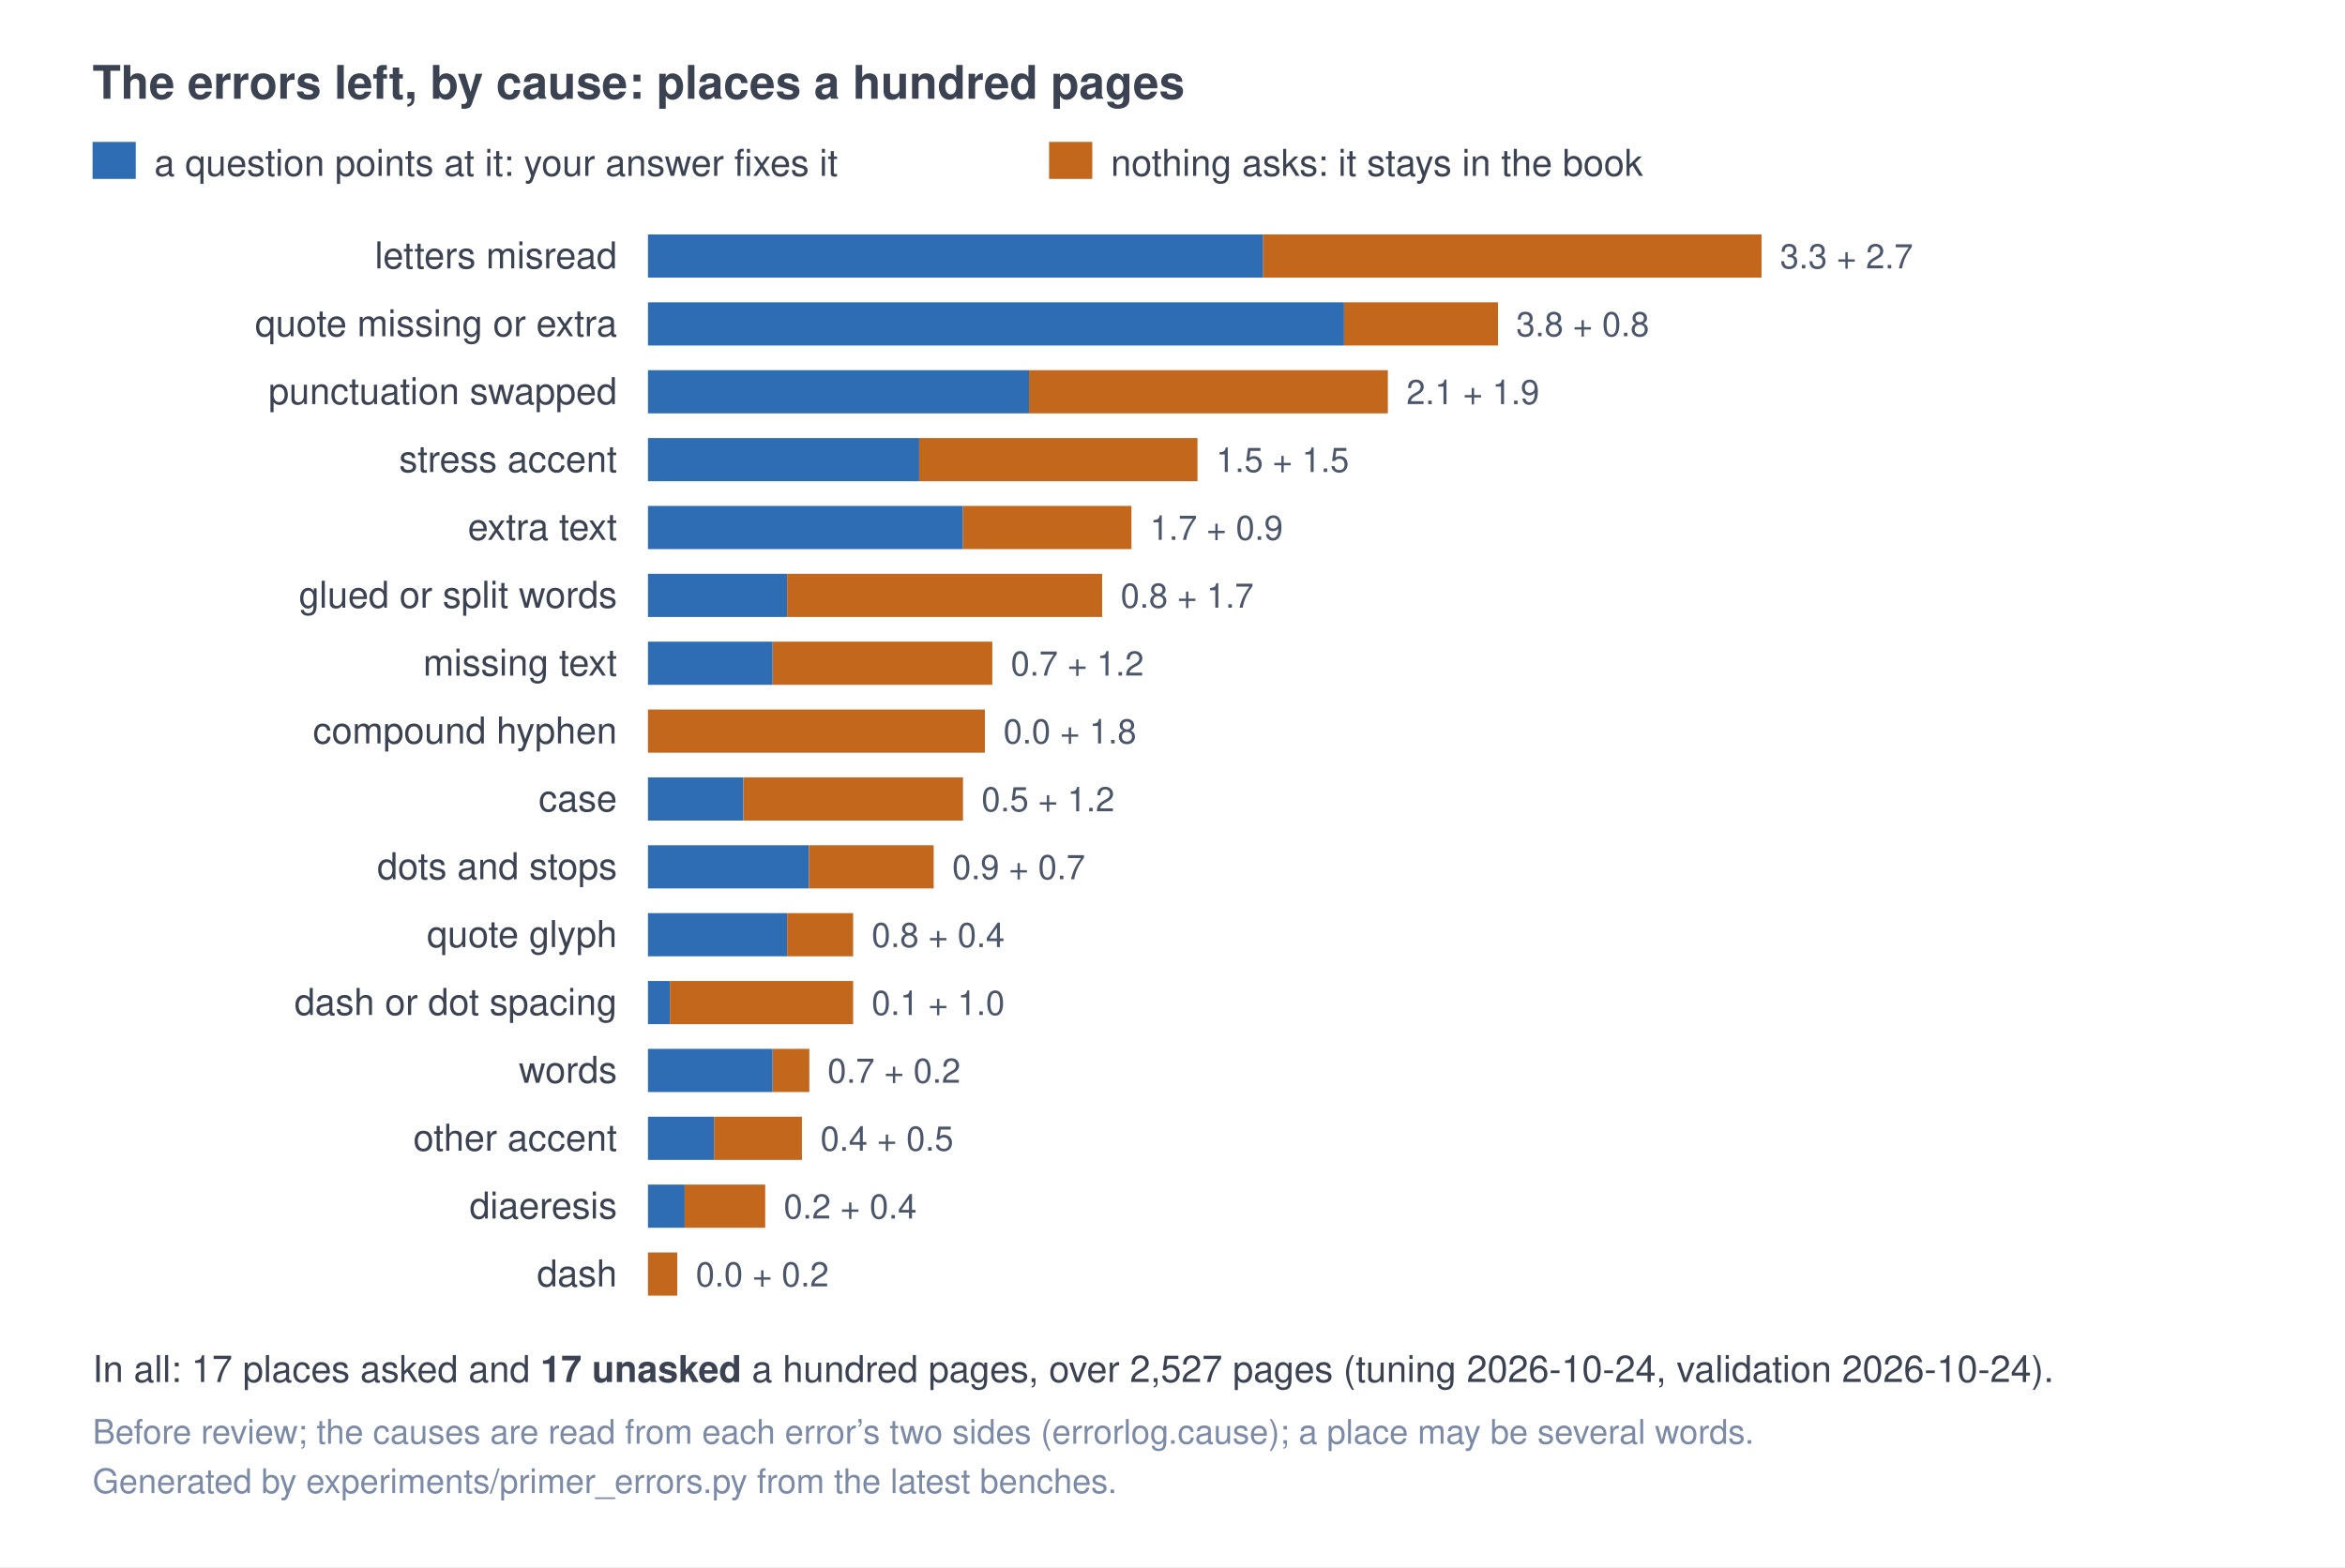
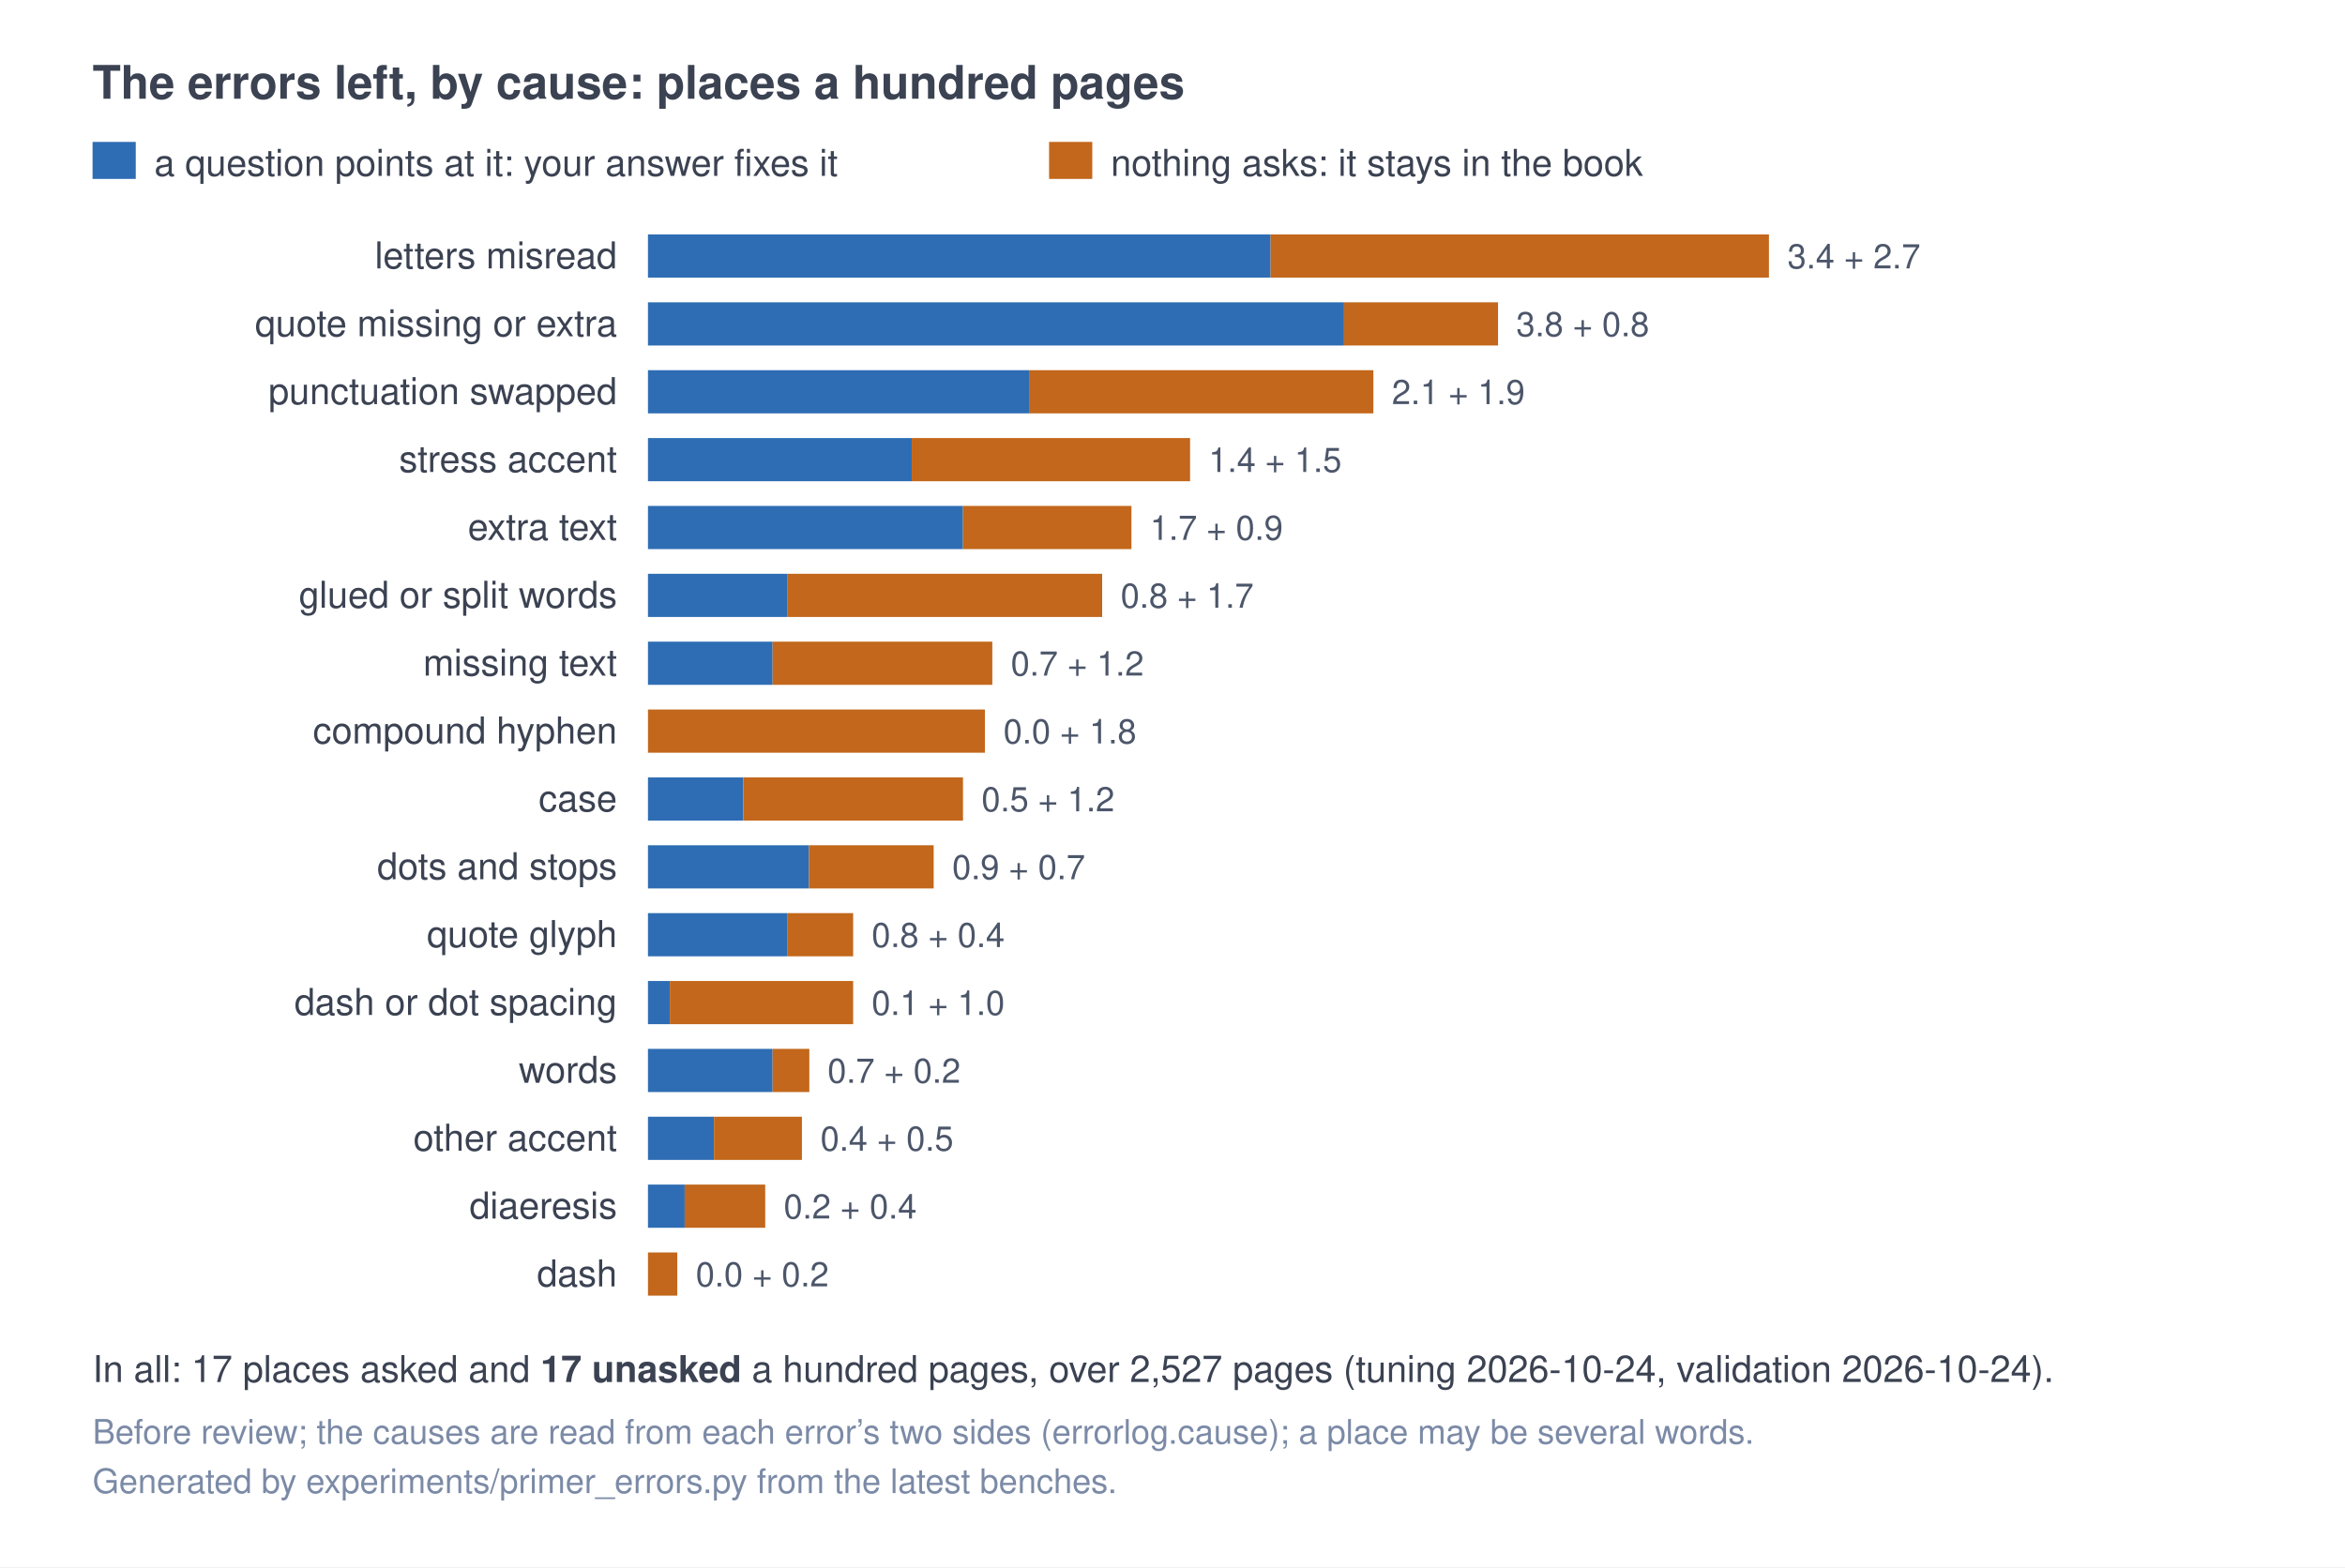
<svg xmlns="http://www.w3.org/2000/svg" viewBox="0 0 760 508" font-family="Helvetica, Arial, sans-serif">
  <rect width="760" height="508" fill="#ffffff" />
  <text x="30" y="32" font-size="15" font-weight="bold" fill="#3b4252">The errors left, by cause: places a hundred pages</text>
  <rect x="30" y="46" width="14" height="12" fill="#2e6db4" />
  <text x="50" y="57" font-size="12" fill="#3b4252">a question points at it: your answer fixes it</text>
  <rect x="340" y="46" width="14" height="12" fill="#c2671b" />
  <text x="360" y="57" font-size="12" fill="#3b4252">nothing asks: it stays in the book</text>
  <text x="200" y="87" font-size="12" fill="#3b4252" text-anchor="end">letters misread</text>
-   <rect x="210" y="76" width="199.4" height="14" fill="#2e6db4" />
-   <rect x="409.4" y="76" width="161.5" height="14" fill="#c2671b" />
-   <text x="576.9" y="87" font-size="11" fill="#4c566a">3.3 + 2.7</text>
+   <rect x="210" y="76" width="201.8" height="14" fill="#2e6db4" />
+   <rect x="411.8" y="76" width="161.5" height="14" fill="#c2671b" />
+   <text x="579.3" y="87" font-size="11" fill="#4c566a">3.4 + 2.7</text>
  <text x="200" y="109" font-size="12" fill="#3b4252" text-anchor="end">quote missing or extra</text>
  <rect x="210" y="98" width="225.6" height="14" fill="#2e6db4" />
  <rect x="435.6" y="98" width="49.9" height="14" fill="#c2671b" />
  <text x="491.4" y="109" font-size="11" fill="#4c566a">3.8 + 0.8</text>
  <text x="200" y="131" font-size="12" fill="#3b4252" text-anchor="end">punctuation swapped</text>
  <rect x="210" y="120" width="123.5" height="14" fill="#2e6db4" />
-   <rect x="333.5" y="120" width="116.3" height="14" fill="#c2671b" />
-   <text x="455.8" y="131" font-size="11" fill="#4c566a">2.1 + 1.9</text>
+   <rect x="333.5" y="120" width="111.6" height="14" fill="#c2671b" />
+   <text x="451.1" y="131" font-size="11" fill="#4c566a">2.1 + 1.9</text>
  <text x="200" y="153" font-size="12" fill="#3b4252" text-anchor="end">stress accent</text>
-   <rect x="210" y="142" width="87.9" height="14" fill="#2e6db4" />
-   <rect x="297.9" y="142" width="90.2" height="14" fill="#c2671b" />
-   <text x="394.1" y="153" font-size="11" fill="#4c566a">1.5 + 1.5</text>
+   <rect x="210" y="142" width="85.5" height="14" fill="#2e6db4" />
+   <rect x="295.5" y="142" width="90.2" height="14" fill="#c2671b" />
+   <text x="391.7" y="153" font-size="11" fill="#4c566a">1.4 + 1.5</text>
  <text x="200" y="175" font-size="12" fill="#3b4252" text-anchor="end">extra text</text>
  <rect x="210" y="164" width="102.1" height="14" fill="#2e6db4" />
  <rect x="312.1" y="164" width="54.6" height="14" fill="#c2671b" />
  <text x="372.7" y="175" font-size="11" fill="#4c566a">1.7 + 0.9</text>
  <text x="200" y="197" font-size="12" fill="#3b4252" text-anchor="end">glued or split words</text>
  <rect x="210" y="186" width="45.1" height="14" fill="#2e6db4" />
  <rect x="255.1" y="186" width="102.1" height="14" fill="#c2671b" />
  <text x="363.2" y="197" font-size="11" fill="#4c566a">0.8 + 1.7</text>
  <text x="200" y="219" font-size="12" fill="#3b4252" text-anchor="end">missing text</text>
  <rect x="210" y="208" width="40.4" height="14" fill="#2e6db4" />
  <rect x="250.4" y="208" width="71.2" height="14" fill="#c2671b" />
  <text x="327.6" y="219" font-size="11" fill="#4c566a">0.7 + 1.2</text>
  <text x="200" y="241" font-size="12" fill="#3b4252" text-anchor="end">compound hyphen</text>
  <rect x="210" y="230" width="0.0" height="14" fill="#2e6db4" />
  <rect x="210.0" y="230" width="109.2" height="14" fill="#c2671b" />
  <text x="325.2" y="241" font-size="11" fill="#4c566a">0.0 + 1.8</text>
  <text x="200" y="263" font-size="12" fill="#3b4252" text-anchor="end">case</text>
  <rect x="210" y="252" width="30.9" height="14" fill="#2e6db4" />
  <rect x="240.9" y="252" width="71.2" height="14" fill="#c2671b" />
  <text x="318.1" y="263" font-size="11" fill="#4c566a">0.5 + 1.2</text>
  <text x="200" y="285" font-size="12" fill="#3b4252" text-anchor="end">dots and stops</text>
  <rect x="210" y="274" width="52.2" height="14" fill="#2e6db4" />
  <rect x="262.2" y="274" width="40.4" height="14" fill="#c2671b" />
  <text x="308.6" y="285" font-size="11" fill="#4c566a">0.9 + 0.7</text>
  <text x="200" y="307" font-size="12" fill="#3b4252" text-anchor="end">quote glyph</text>
  <rect x="210" y="296" width="45.1" height="14" fill="#2e6db4" />
  <rect x="255.1" y="296" width="21.4" height="14" fill="#c2671b" />
  <text x="282.5" y="307" font-size="11" fill="#4c566a">0.8 + 0.4</text>
  <text x="200" y="329" font-size="12" fill="#3b4252" text-anchor="end">dash or dot spacing</text>
  <rect x="210" y="318" width="7.1" height="14" fill="#2e6db4" />
  <rect x="217.1" y="318" width="59.4" height="14" fill="#c2671b" />
  <text x="282.5" y="329" font-size="11" fill="#4c566a">0.1 + 1.0</text>
  <text x="200" y="351" font-size="12" fill="#3b4252" text-anchor="end">words</text>
  <rect x="210" y="340" width="40.4" height="14" fill="#2e6db4" />
  <rect x="250.4" y="340" width="11.9" height="14" fill="#c2671b" />
  <text x="268.2" y="351" font-size="11" fill="#4c566a">0.7 + 0.2</text>
  <text x="200" y="373" font-size="12" fill="#3b4252" text-anchor="end">other accent</text>
  <rect x="210" y="362" width="21.4" height="14" fill="#2e6db4" />
  <rect x="231.4" y="362" width="28.5" height="14" fill="#c2671b" />
  <text x="265.9" y="373" font-size="11" fill="#4c566a">0.4 + 0.5</text>
  <text x="200" y="395" font-size="12" fill="#3b4252" text-anchor="end">diaeresis</text>
  <rect x="210" y="384" width="11.9" height="14" fill="#2e6db4" />
  <rect x="221.9" y="384" width="26.1" height="14" fill="#c2671b" />
  <text x="254.0" y="395" font-size="11" fill="#4c566a">0.2 + 0.4</text>
  <text x="200" y="417" font-size="12" fill="#3b4252" text-anchor="end">dash</text>
  <rect x="210" y="406" width="0.0" height="14" fill="#2e6db4" />
  <rect x="210.0" y="406" width="9.5" height="14" fill="#c2671b" />
  <text x="225.5" y="417" font-size="11" fill="#4c566a">0.0 + 0.2</text>
  <text x="30" y="448" font-size="12" fill="#3b4252">In all: 17 places asked and <tspan font-weight="bold">17 unasked</tspan> a hundred pages, over 2,527 pages (tuning 2026-10-24, validation 2026-10-24).</text>
  <text x="30" y="468" font-size="11" fill="#7b8aa6">Before review; the causes are read from each error’s two sides (errorlog.cause); a place may be several words.</text>
  <text x="30" y="484" font-size="11" fill="#7b8aa6">Generated by experiments/primer_errors.py from the latest benches.</text>
</svg>
